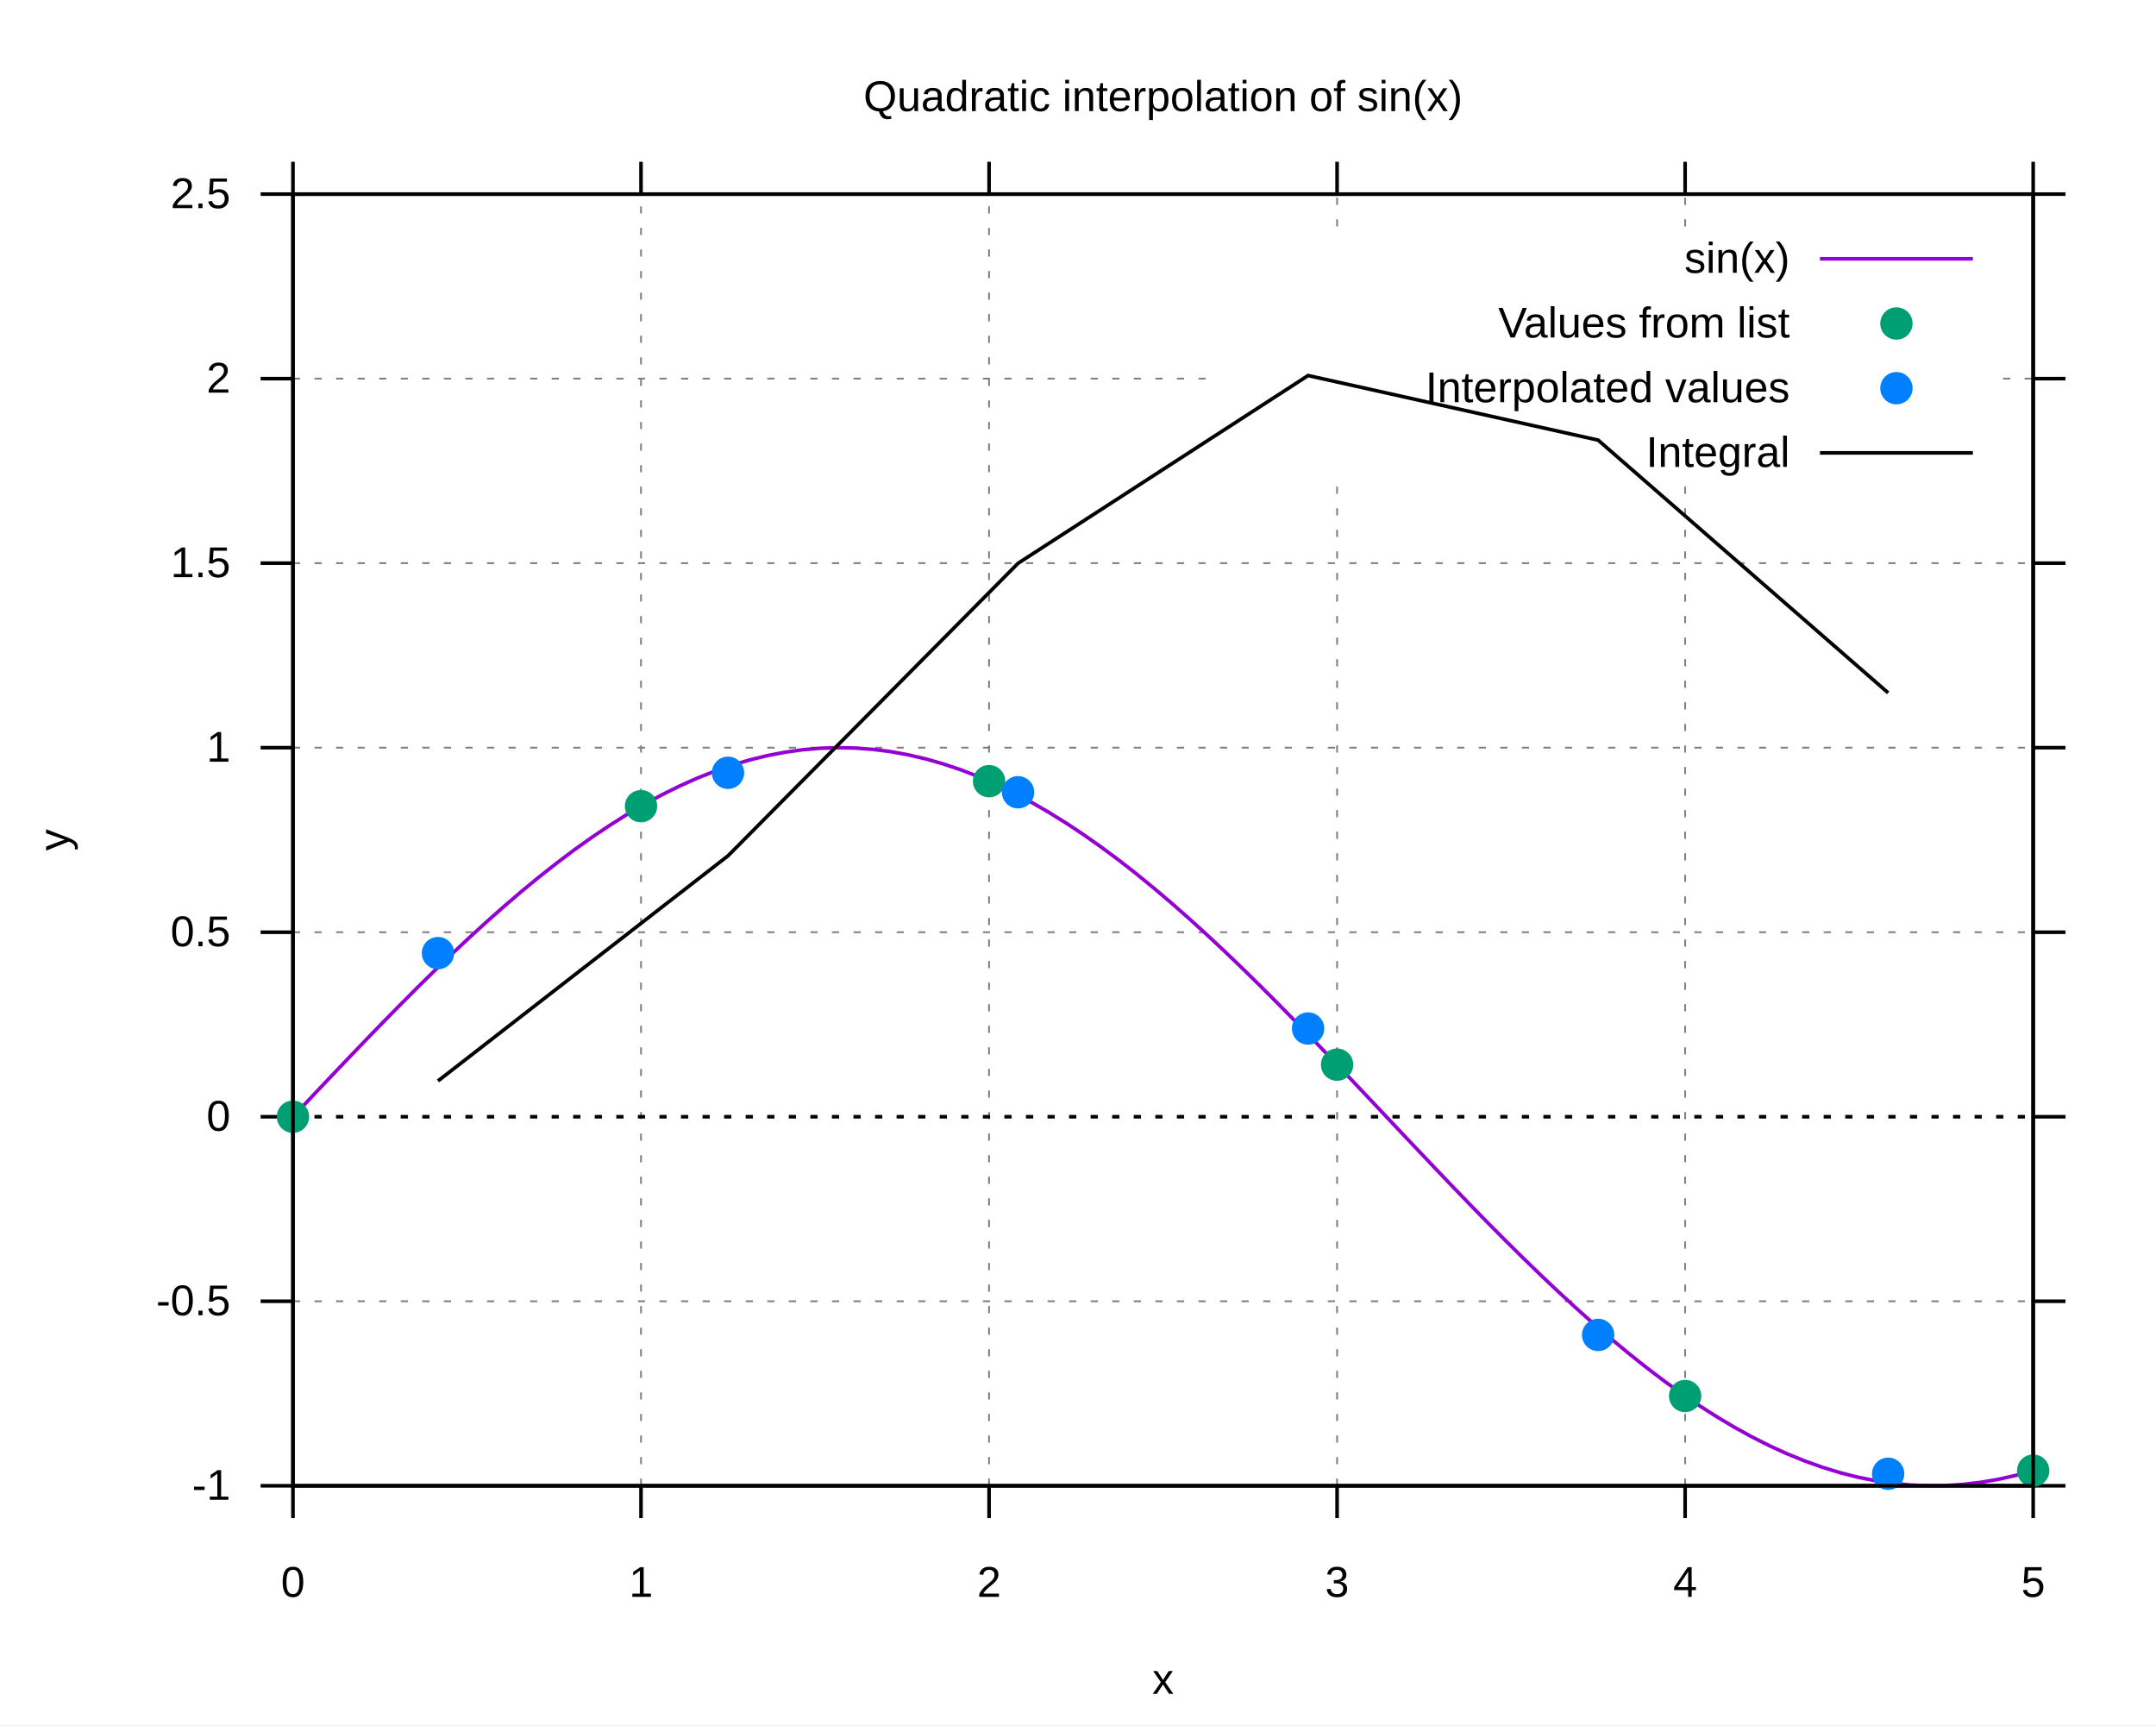
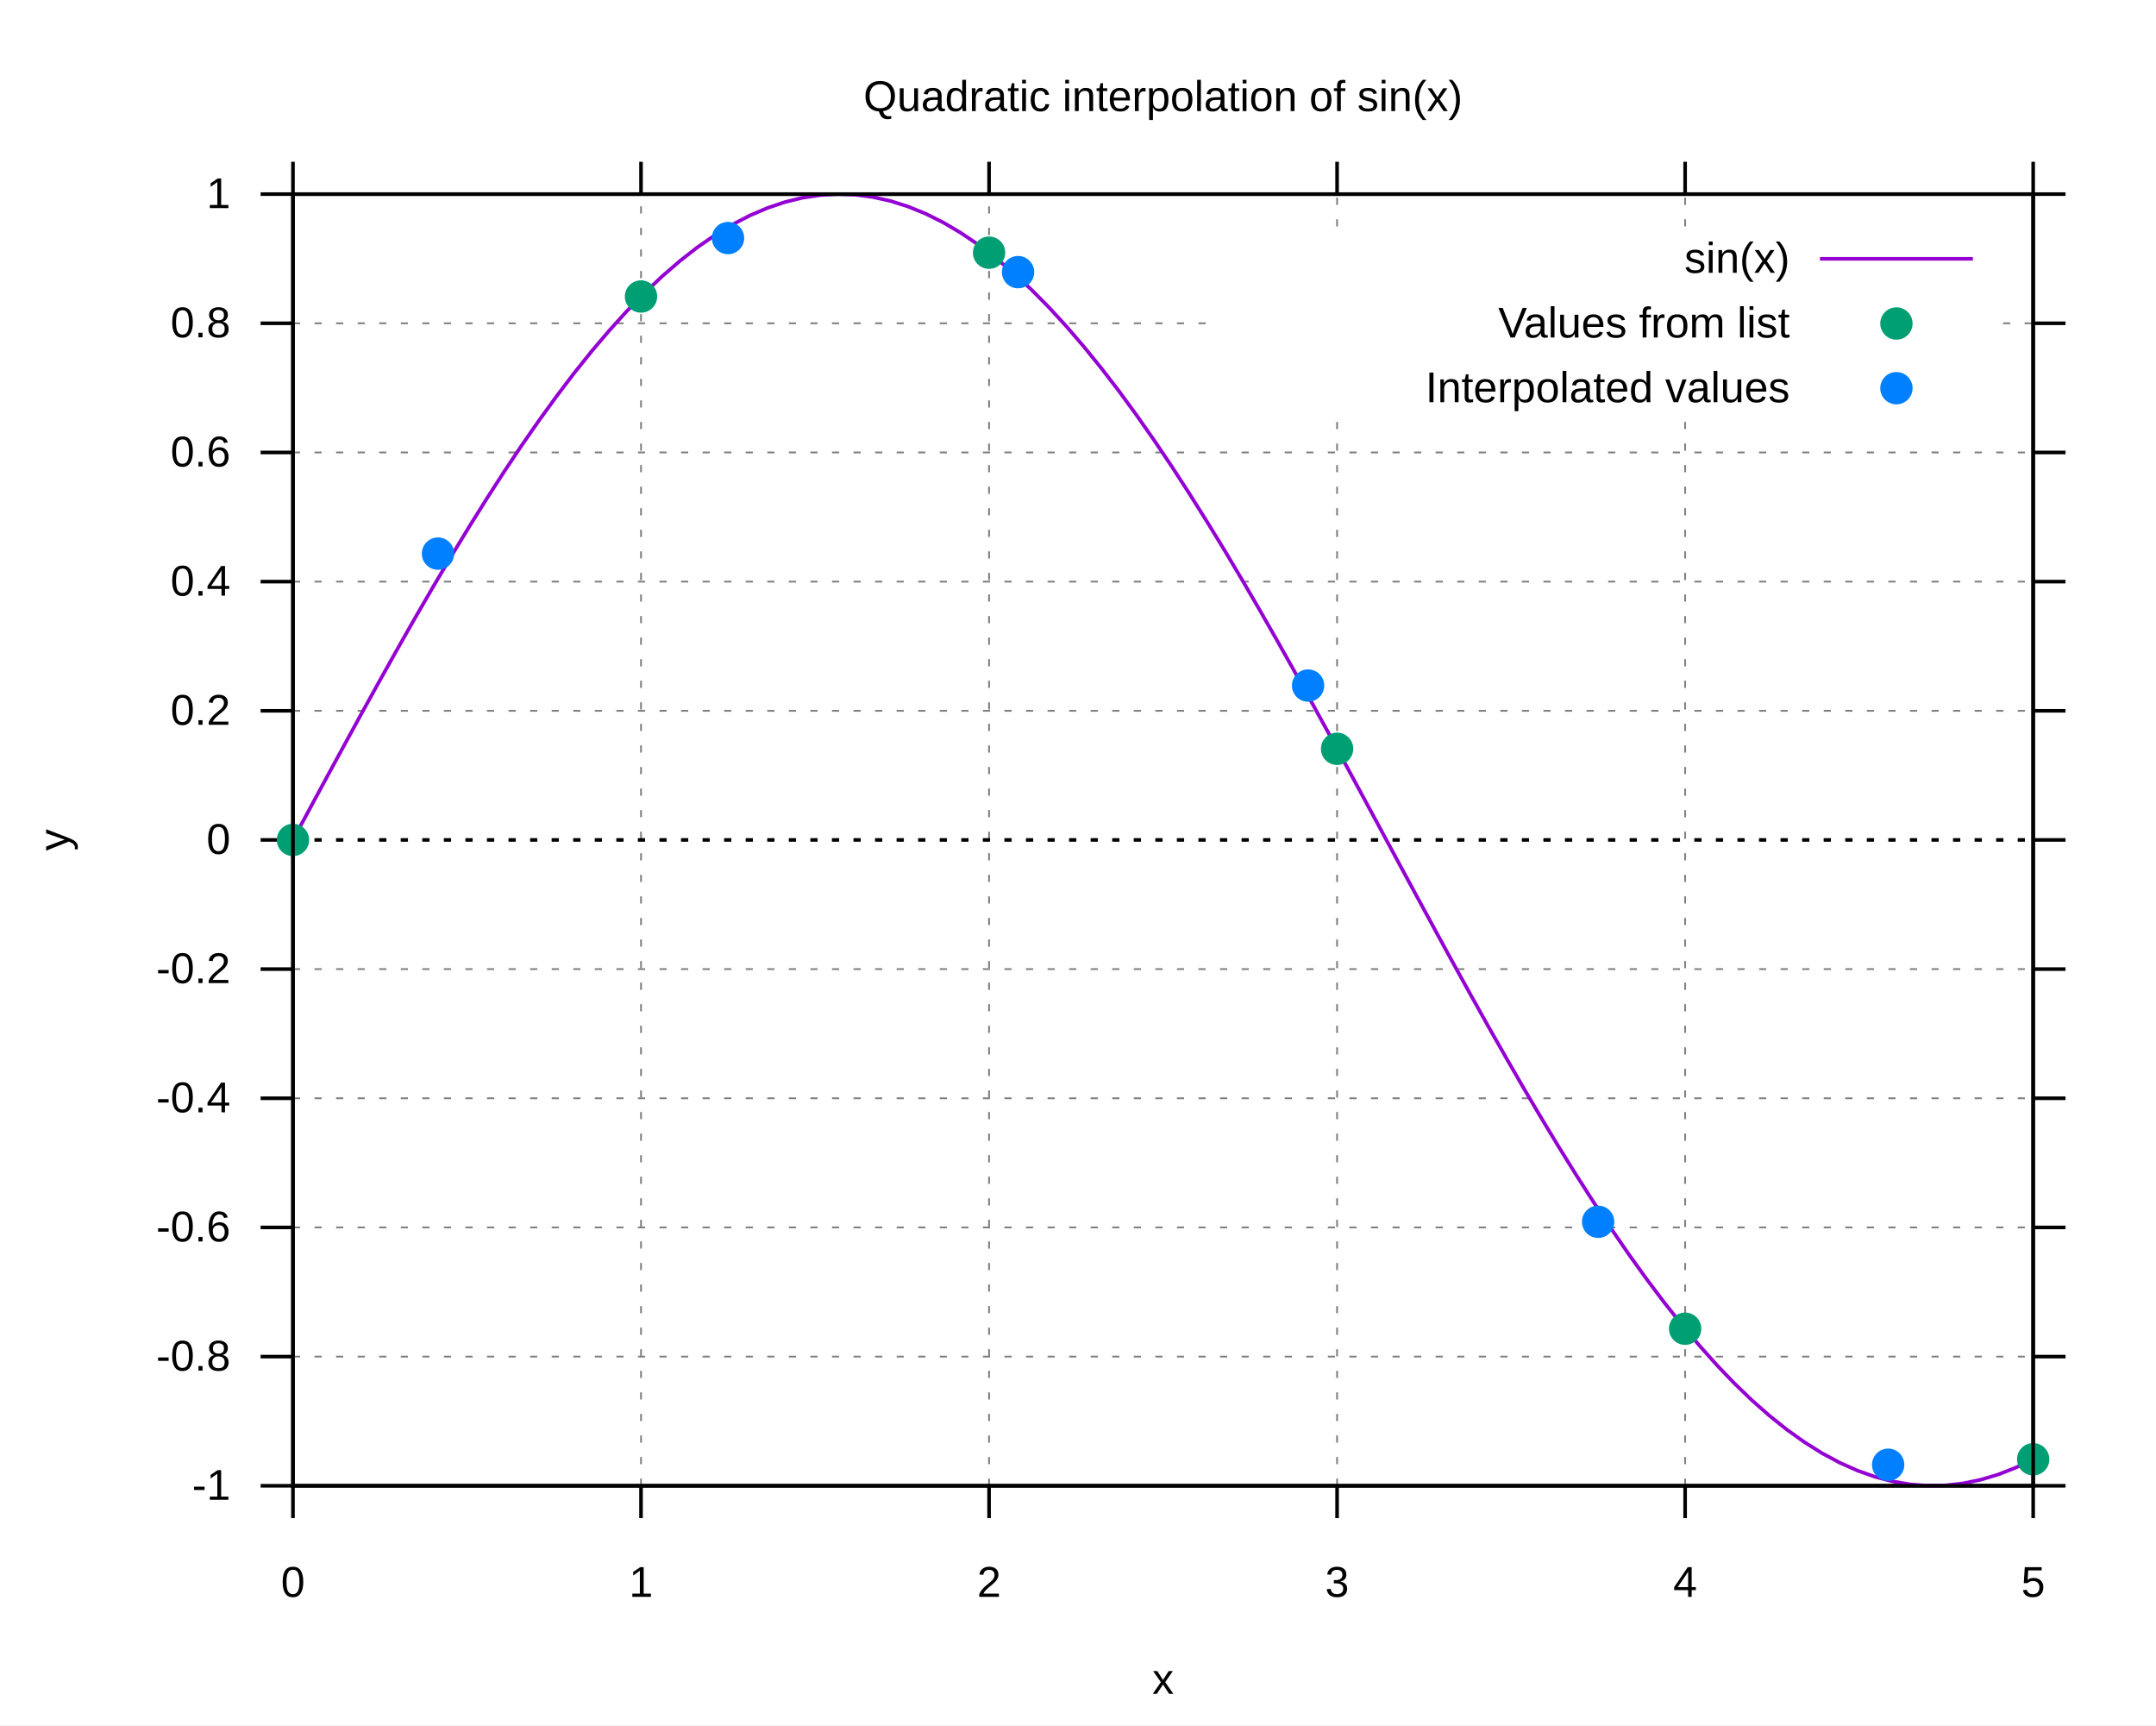
<svg xmlns="http://www.w3.org/2000/svg" xmlns:xlink="http://www.w3.org/1999/xlink" width="600" height="480" viewBox="0 0 600 480">
  <g id="gnuplot_canvas">
    <rect x="0" y="0" width="600" height="480" fill="#ffffff" />
    <defs>
      <circle id="gpDot" r="0.5" stroke-width="0.5" stroke="currentColor" />
      <path id="gpPt0" stroke-width="0.222" stroke="currentColor" d="M-1,0 h2 M0,-1 v2" />
      <path id="gpPt1" stroke-width="0.222" stroke="currentColor" d="M-1,-1 L1,1 M1,-1 L-1,1" />
      <path id="gpPt2" stroke-width="0.222" stroke="currentColor" d="M-1,0 L1,0 M0,-1 L0,1 M-1,-1 L1,1 M-1,1 L1,-1" />
      <rect id="gpPt3" stroke-width="0.222" stroke="currentColor" x="-1" y="-1" width="2" height="2" />
      <rect id="gpPt4" stroke-width="0.222" stroke="currentColor" fill="currentColor" x="-1" y="-1" width="2" height="2" />
      <circle id="gpPt5" stroke-width="0.222" stroke="currentColor" cx="0" cy="0" r="1" />
      <use xlink:href="#gpPt5" id="gpPt6" fill="currentColor" stroke="none" />
      <path id="gpPt7" stroke-width="0.222" stroke="currentColor" d="M0,-1.33 L-1.33,0.67 L1.33,0.67 z" />
      <use xlink:href="#gpPt7" id="gpPt8" fill="currentColor" stroke="none" />
      <use xlink:href="#gpPt7" id="gpPt9" stroke="currentColor" transform="rotate(180)" />
      <use xlink:href="#gpPt9" id="gpPt10" fill="currentColor" stroke="none" />
      <use xlink:href="#gpPt3" id="gpPt11" stroke="currentColor" transform="rotate(45)" />
      <use xlink:href="#gpPt11" id="gpPt12" fill="currentColor" stroke="none" />
      <path id="gpPt13" stroke-width="0.222" stroke="currentColor" d="M0,1.330 L1.265,0.411 L0.782,-1.067 L-0.782,-1.076 L-1.265,0.411 z" />
      <use xlink:href="#gpPt13" id="gpPt14" fill="currentColor" stroke="none" />
      <filter id="textbox" filterUnits="objectBoundingBox" x="0" y="0" height="1" width="1">
        <feFlood flood-color="#FFFFFF" flood-opacity="1" result="bgnd" />
        <feComposite in="SourceGraphic" in2="bgnd" operator="atop" />
      </filter>
      <filter id="greybox" filterUnits="objectBoundingBox" x="0" y="0" height="1" width="1">
        <feFlood flood-color="lightgrey" flood-opacity="1" result="grey" />
        <feComposite in="SourceGraphic" in2="grey" operator="atop" />
      </filter>
    </defs>
    <g fill="none" color="#FFFFFF" stroke="currentColor" stroke-width="1.00" stroke-linecap="butt" stroke-linejoin="miter">
</g>
    <g fill="none" color="black" stroke="currentColor" stroke-width="1.00" stroke-linecap="butt" stroke-linejoin="miter">
</g>
    <g fill="none" color="black" stroke="black" stroke-width="0.50" stroke-linecap="butt" stroke-linejoin="miter">
</g>
    <g fill="none" color="gray" stroke="currentColor" stroke-width="0.50" stroke-linecap="butt" stroke-linejoin="miter">
      <path stroke="gray" stroke-dasharray="2,4" class="gridline" d="M81.53,413.40 L565.82,413.40  " />
    </g>
    <g fill="none" color="gray" stroke="gray" stroke-width="1.00" stroke-linecap="butt" stroke-linejoin="miter">
</g>
    <g fill="none" color="black" stroke="currentColor" stroke-width="1.00" stroke-linecap="butt" stroke-linejoin="miter">
      <path stroke="black" d="M81.53,413.40 L72.53,413.40 M565.82,413.40 L574.82,413.40  " />
      <g transform="translate(64.14,417.30)" stroke="none" fill="black" font-family="Arial" font-size="12.00" text-anchor="end">
        <text>
          <tspan font-family="Arial">-1</tspan>
        </text>
      </g>
    </g>
    <g fill="none" color="black" stroke="currentColor" stroke-width="1.00" stroke-linecap="butt" stroke-linejoin="miter">
</g>
    <g fill="none" color="black" stroke="black" stroke-width="0.50" stroke-linecap="butt" stroke-linejoin="miter">
</g>
    <g fill="none" color="gray" stroke="currentColor" stroke-width="0.50" stroke-linecap="butt" stroke-linejoin="miter">
-       <path stroke="gray" stroke-dasharray="2,4" class="gridline" d="M81.53,362.06 L565.82,362.06  " />
-     </g>
-     <g fill="none" color="gray" stroke="gray" stroke-width="1.00" stroke-linecap="butt" stroke-linejoin="miter">
- </g>
-     <g fill="none" color="black" stroke="currentColor" stroke-width="1.00" stroke-linecap="butt" stroke-linejoin="miter">
-       <path stroke="black" d="M81.53,362.06 L72.53,362.06 M565.82,362.06 L574.82,362.06  " />
-       <g transform="translate(64.14,365.96)" stroke="none" fill="black" font-family="Arial" font-size="12.00" text-anchor="end">
-         <text>
-           <tspan font-family="Arial">-0.5</tspan>
-         </text>
-       </g>
-     </g>
-     <g fill="none" color="black" stroke="currentColor" stroke-width="1.00" stroke-linecap="butt" stroke-linejoin="miter">
- </g>
-     <g fill="none" color="black" stroke="black" stroke-width="0.50" stroke-linecap="butt" stroke-linejoin="miter">
- </g>
-     <g fill="none" color="gray" stroke="currentColor" stroke-width="0.50" stroke-linecap="butt" stroke-linejoin="miter">
-       <path stroke="gray" stroke-dasharray="2,4" class="gridline" d="M81.53,310.72 L565.82,310.72  " />
-     </g>
-     <g fill="none" color="gray" stroke="gray" stroke-width="1.00" stroke-linecap="butt" stroke-linejoin="miter">
- </g>
-     <g fill="none" color="black" stroke="currentColor" stroke-width="1.00" stroke-linecap="butt" stroke-linejoin="miter">
-       <path stroke="black" d="M81.53,310.72 L72.53,310.72 M565.82,310.72 L574.82,310.72  " />
-       <g transform="translate(64.14,314.62)" stroke="none" fill="black" font-family="Arial" font-size="12.00" text-anchor="end">
+       <path stroke="gray" stroke-dasharray="2,4" class="gridline" d="M81.53,377.46 L565.82,377.46  " />
+     </g>
+     <g fill="none" color="gray" stroke="gray" stroke-width="1.00" stroke-linecap="butt" stroke-linejoin="miter">
+ </g>
+     <g fill="none" color="black" stroke="currentColor" stroke-width="1.00" stroke-linecap="butt" stroke-linejoin="miter">
+       <path stroke="black" d="M81.53,377.46 L72.53,377.46 M565.82,377.46 L574.82,377.46  " />
+       <g transform="translate(64.14,381.36)" stroke="none" fill="black" font-family="Arial" font-size="12.00" text-anchor="end">
+         <text>
+           <tspan font-family="Arial">-0.8</tspan>
+         </text>
+       </g>
+     </g>
+     <g fill="none" color="black" stroke="currentColor" stroke-width="1.00" stroke-linecap="butt" stroke-linejoin="miter">
+ </g>
+     <g fill="none" color="black" stroke="black" stroke-width="0.50" stroke-linecap="butt" stroke-linejoin="miter">
+ </g>
+     <g fill="none" color="gray" stroke="currentColor" stroke-width="0.50" stroke-linecap="butt" stroke-linejoin="miter">
+       <path stroke="gray" stroke-dasharray="2,4" class="gridline" d="M81.53,341.52 L565.82,341.52  " />
+     </g>
+     <g fill="none" color="gray" stroke="gray" stroke-width="1.00" stroke-linecap="butt" stroke-linejoin="miter">
+ </g>
+     <g fill="none" color="black" stroke="currentColor" stroke-width="1.00" stroke-linecap="butt" stroke-linejoin="miter">
+       <path stroke="black" d="M81.53,341.52 L72.53,341.52 M565.82,341.52 L574.82,341.52  " />
+       <g transform="translate(64.14,345.42)" stroke="none" fill="black" font-family="Arial" font-size="12.00" text-anchor="end">
+         <text>
+           <tspan font-family="Arial">-0.6</tspan>
+         </text>
+       </g>
+     </g>
+     <g fill="none" color="black" stroke="currentColor" stroke-width="1.00" stroke-linecap="butt" stroke-linejoin="miter">
+ </g>
+     <g fill="none" color="black" stroke="black" stroke-width="0.50" stroke-linecap="butt" stroke-linejoin="miter">
+ </g>
+     <g fill="none" color="gray" stroke="currentColor" stroke-width="0.50" stroke-linecap="butt" stroke-linejoin="miter">
+       <path stroke="gray" stroke-dasharray="2,4" class="gridline" d="M81.53,305.58 L565.82,305.58  " />
+     </g>
+     <g fill="none" color="gray" stroke="gray" stroke-width="1.00" stroke-linecap="butt" stroke-linejoin="miter">
+ </g>
+     <g fill="none" color="black" stroke="currentColor" stroke-width="1.00" stroke-linecap="butt" stroke-linejoin="miter">
+       <path stroke="black" d="M81.53,305.58 L72.53,305.58 M565.82,305.58 L574.82,305.58  " />
+       <g transform="translate(64.14,309.48)" stroke="none" fill="black" font-family="Arial" font-size="12.00" text-anchor="end">
+         <text>
+           <tspan font-family="Arial">-0.4</tspan>
+         </text>
+       </g>
+     </g>
+     <g fill="none" color="black" stroke="currentColor" stroke-width="1.00" stroke-linecap="butt" stroke-linejoin="miter">
+ </g>
+     <g fill="none" color="black" stroke="black" stroke-width="0.50" stroke-linecap="butt" stroke-linejoin="miter">
+ </g>
+     <g fill="none" color="gray" stroke="currentColor" stroke-width="0.50" stroke-linecap="butt" stroke-linejoin="miter">
+       <path stroke="gray" stroke-dasharray="2,4" class="gridline" d="M81.53,269.64 L565.82,269.64  " />
+     </g>
+     <g fill="none" color="gray" stroke="gray" stroke-width="1.00" stroke-linecap="butt" stroke-linejoin="miter">
+ </g>
+     <g fill="none" color="black" stroke="currentColor" stroke-width="1.00" stroke-linecap="butt" stroke-linejoin="miter">
+       <path stroke="black" d="M81.53,269.64 L72.53,269.64 M565.82,269.64 L574.82,269.64  " />
+       <g transform="translate(64.14,273.54)" stroke="none" fill="black" font-family="Arial" font-size="12.00" text-anchor="end">
+         <text>
+           <tspan font-family="Arial">-0.2</tspan>
+         </text>
+       </g>
+     </g>
+     <g fill="none" color="black" stroke="currentColor" stroke-width="1.00" stroke-linecap="butt" stroke-linejoin="miter">
+ </g>
+     <g fill="none" color="black" stroke="black" stroke-width="0.50" stroke-linecap="butt" stroke-linejoin="miter">
+ </g>
+     <g fill="none" color="gray" stroke="currentColor" stroke-width="0.50" stroke-linecap="butt" stroke-linejoin="miter">
+       <path stroke="gray" stroke-dasharray="2,4" class="gridline" d="M81.53,233.70 L565.82,233.70  " />
+     </g>
+     <g fill="none" color="gray" stroke="gray" stroke-width="1.00" stroke-linecap="butt" stroke-linejoin="miter">
+ </g>
+     <g fill="none" color="black" stroke="currentColor" stroke-width="1.00" stroke-linecap="butt" stroke-linejoin="miter">
+       <path stroke="black" d="M81.53,233.70 L72.53,233.70 M565.82,233.70 L574.82,233.70  " />
+       <g transform="translate(64.14,237.60)" stroke="none" fill="black" font-family="Arial" font-size="12.00" text-anchor="end">
        <text>
          <tspan font-family="Arial"> 0</tspan>
        </text>
      </g>
    </g>
    <g fill="none" color="black" stroke="currentColor" stroke-width="1.00" stroke-linecap="butt" stroke-linejoin="miter">
</g>
    <g fill="none" color="black" stroke="black" stroke-width="0.50" stroke-linecap="butt" stroke-linejoin="miter">
</g>
    <g fill="none" color="gray" stroke="currentColor" stroke-width="0.50" stroke-linecap="butt" stroke-linejoin="miter">
-       <path stroke="gray" stroke-dasharray="2,4" class="gridline" d="M81.53,259.38 L565.82,259.38  " />
-     </g>
-     <g fill="none" color="gray" stroke="gray" stroke-width="1.00" stroke-linecap="butt" stroke-linejoin="miter">
- </g>
-     <g fill="none" color="black" stroke="currentColor" stroke-width="1.00" stroke-linecap="butt" stroke-linejoin="miter">
-       <path stroke="black" d="M81.53,259.38 L72.53,259.38 M565.82,259.38 L574.82,259.38  " />
-       <g transform="translate(64.14,263.28)" stroke="none" fill="black" font-family="Arial" font-size="12.00" text-anchor="end">
-         <text>
-           <tspan font-family="Arial"> 0.5</tspan>
-         </text>
-       </g>
-     </g>
-     <g fill="none" color="black" stroke="currentColor" stroke-width="1.00" stroke-linecap="butt" stroke-linejoin="miter">
- </g>
-     <g fill="none" color="black" stroke="black" stroke-width="0.50" stroke-linecap="butt" stroke-linejoin="miter">
- </g>
-     <g fill="none" color="gray" stroke="currentColor" stroke-width="0.50" stroke-linecap="butt" stroke-linejoin="miter">
-       <path stroke="gray" stroke-dasharray="2,4" class="gridline" d="M81.53,208.03 L565.82,208.03  " />
-     </g>
-     <g fill="none" color="gray" stroke="gray" stroke-width="1.00" stroke-linecap="butt" stroke-linejoin="miter">
- </g>
-     <g fill="none" color="black" stroke="currentColor" stroke-width="1.00" stroke-linecap="butt" stroke-linejoin="miter">
-       <path stroke="black" d="M81.53,208.03 L72.53,208.03 M565.82,208.03 L574.82,208.03  " />
-       <g transform="translate(64.14,211.93)" stroke="none" fill="black" font-family="Arial" font-size="12.00" text-anchor="end">
-         <text>
-           <tspan font-family="Arial"> 1</tspan>
-         </text>
-       </g>
-     </g>
-     <g fill="none" color="black" stroke="currentColor" stroke-width="1.00" stroke-linecap="butt" stroke-linejoin="miter">
- </g>
-     <g fill="none" color="black" stroke="black" stroke-width="0.50" stroke-linecap="butt" stroke-linejoin="miter">
- </g>
-     <g fill="none" color="gray" stroke="currentColor" stroke-width="0.50" stroke-linecap="butt" stroke-linejoin="miter">
-       <path stroke="gray" stroke-dasharray="2,4" class="gridline" d="M81.53,156.69 L565.82,156.69  " />
-     </g>
-     <g fill="none" color="gray" stroke="gray" stroke-width="1.00" stroke-linecap="butt" stroke-linejoin="miter">
- </g>
-     <g fill="none" color="black" stroke="currentColor" stroke-width="1.00" stroke-linecap="butt" stroke-linejoin="miter">
-       <path stroke="black" d="M81.53,156.69 L72.53,156.69 M565.82,156.69 L574.82,156.69  " />
-       <g transform="translate(64.14,160.59)" stroke="none" fill="black" font-family="Arial" font-size="12.00" text-anchor="end">
-         <text>
-           <tspan font-family="Arial"> 1.5</tspan>
-         </text>
-       </g>
-     </g>
-     <g fill="none" color="black" stroke="currentColor" stroke-width="1.00" stroke-linecap="butt" stroke-linejoin="miter">
- </g>
-     <g fill="none" color="black" stroke="black" stroke-width="0.50" stroke-linecap="butt" stroke-linejoin="miter">
- </g>
-     <g fill="none" color="gray" stroke="currentColor" stroke-width="0.50" stroke-linecap="butt" stroke-linejoin="miter">
-       <path stroke="gray" stroke-dasharray="2,4" class="gridline" d="M81.53,105.35 L338.68,105.35 M557.43,105.35 L565.82,105.35  " />
-     </g>
-     <g fill="none" color="gray" stroke="gray" stroke-width="1.00" stroke-linecap="butt" stroke-linejoin="miter">
- </g>
-     <g fill="none" color="black" stroke="currentColor" stroke-width="1.00" stroke-linecap="butt" stroke-linejoin="miter">
-       <path stroke="black" d="M81.53,105.35 L72.53,105.35 M565.82,105.35 L574.82,105.35  " />
-       <g transform="translate(64.14,109.25)" stroke="none" fill="black" font-family="Arial" font-size="12.00" text-anchor="end">
-         <text>
-           <tspan font-family="Arial"> 2</tspan>
+       <path stroke="gray" stroke-dasharray="2,4" class="gridline" d="M81.53,197.77 L565.82,197.77  " />
+     </g>
+     <g fill="none" color="gray" stroke="gray" stroke-width="1.00" stroke-linecap="butt" stroke-linejoin="miter">
+ </g>
+     <g fill="none" color="black" stroke="currentColor" stroke-width="1.00" stroke-linecap="butt" stroke-linejoin="miter">
+       <path stroke="black" d="M81.53,197.77 L72.53,197.77 M565.82,197.77 L574.82,197.77  " />
+       <g transform="translate(64.14,201.67)" stroke="none" fill="black" font-family="Arial" font-size="12.00" text-anchor="end">
+         <text>
+           <tspan font-family="Arial"> 0.2</tspan>
+         </text>
+       </g>
+     </g>
+     <g fill="none" color="black" stroke="currentColor" stroke-width="1.00" stroke-linecap="butt" stroke-linejoin="miter">
+ </g>
+     <g fill="none" color="black" stroke="black" stroke-width="0.50" stroke-linecap="butt" stroke-linejoin="miter">
+ </g>
+     <g fill="none" color="gray" stroke="currentColor" stroke-width="0.50" stroke-linecap="butt" stroke-linejoin="miter">
+       <path stroke="gray" stroke-dasharray="2,4" class="gridline" d="M81.53,161.83 L565.82,161.83  " />
+     </g>
+     <g fill="none" color="gray" stroke="gray" stroke-width="1.00" stroke-linecap="butt" stroke-linejoin="miter">
+ </g>
+     <g fill="none" color="black" stroke="currentColor" stroke-width="1.00" stroke-linecap="butt" stroke-linejoin="miter">
+       <path stroke="black" d="M81.53,161.83 L72.53,161.83 M565.82,161.83 L574.82,161.83  " />
+       <g transform="translate(64.14,165.73)" stroke="none" fill="black" font-family="Arial" font-size="12.00" text-anchor="end">
+         <text>
+           <tspan font-family="Arial"> 0.4</tspan>
+         </text>
+       </g>
+     </g>
+     <g fill="none" color="black" stroke="currentColor" stroke-width="1.00" stroke-linecap="butt" stroke-linejoin="miter">
+ </g>
+     <g fill="none" color="black" stroke="black" stroke-width="0.50" stroke-linecap="butt" stroke-linejoin="miter">
+ </g>
+     <g fill="none" color="gray" stroke="currentColor" stroke-width="0.50" stroke-linecap="butt" stroke-linejoin="miter">
+       <path stroke="gray" stroke-dasharray="2,4" class="gridline" d="M81.53,125.89 L565.82,125.89  " />
+     </g>
+     <g fill="none" color="gray" stroke="gray" stroke-width="1.00" stroke-linecap="butt" stroke-linejoin="miter">
+ </g>
+     <g fill="none" color="black" stroke="currentColor" stroke-width="1.00" stroke-linecap="butt" stroke-linejoin="miter">
+       <path stroke="black" d="M81.53,125.89 L72.53,125.89 M565.82,125.89 L574.82,125.89  " />
+       <g transform="translate(64.14,129.79)" stroke="none" fill="black" font-family="Arial" font-size="12.00" text-anchor="end">
+         <text>
+           <tspan font-family="Arial"> 0.6</tspan>
+         </text>
+       </g>
+     </g>
+     <g fill="none" color="black" stroke="currentColor" stroke-width="1.00" stroke-linecap="butt" stroke-linejoin="miter">
+ </g>
+     <g fill="none" color="black" stroke="black" stroke-width="0.50" stroke-linecap="butt" stroke-linejoin="miter">
+ </g>
+     <g fill="none" color="gray" stroke="currentColor" stroke-width="0.50" stroke-linecap="butt" stroke-linejoin="miter">
+       <path stroke="gray" stroke-dasharray="2,4" class="gridline" d="M81.53,89.95 L338.68,89.95 M557.43,89.95 L565.82,89.95  " />
+     </g>
+     <g fill="none" color="gray" stroke="gray" stroke-width="1.00" stroke-linecap="butt" stroke-linejoin="miter">
+ </g>
+     <g fill="none" color="black" stroke="currentColor" stroke-width="1.00" stroke-linecap="butt" stroke-linejoin="miter">
+       <path stroke="black" d="M81.53,89.95 L72.53,89.95 M565.82,89.95 L574.82,89.95  " />
+       <g transform="translate(64.14,93.85)" stroke="none" fill="black" font-family="Arial" font-size="12.00" text-anchor="end">
+         <text>
+           <tspan font-family="Arial"> 0.8</tspan>
        </text>
      </g>
    </g>
    <g fill="none" color="black" stroke="currentColor" stroke-width="1.00" stroke-linecap="butt" stroke-linejoin="miter">
</g>
    <g fill="none" color="black" stroke="black" stroke-width="0.50" stroke-linecap="butt" stroke-linejoin="miter">
</g>
    <g fill="none" color="gray" stroke="currentColor" stroke-width="0.50" stroke-linecap="butt" stroke-linejoin="miter">
      <path stroke="gray" stroke-dasharray="2,4" class="gridline" d="M81.53,54.01 L565.82,54.01  " />
    </g>
    <g fill="none" color="gray" stroke="gray" stroke-width="1.00" stroke-linecap="butt" stroke-linejoin="miter">
</g>
    <g fill="none" color="black" stroke="currentColor" stroke-width="1.00" stroke-linecap="butt" stroke-linejoin="miter">
      <path stroke="black" d="M81.53,54.01 L72.53,54.01 M565.82,54.01 L574.82,54.01  " />
      <g transform="translate(64.14,57.91)" stroke="none" fill="black" font-family="Arial" font-size="12.00" text-anchor="end">
        <text>
-           <tspan font-family="Arial"> 2.5</tspan>
+           <tspan font-family="Arial"> 1</tspan>
        </text>
      </g>
    </g>
    <g fill="none" color="black" stroke="currentColor" stroke-width="1.00" stroke-linecap="butt" stroke-linejoin="miter">
</g>
    <g fill="none" color="black" stroke="black" stroke-width="0.50" stroke-linecap="butt" stroke-linejoin="miter">
</g>
    <g fill="none" color="gray" stroke="currentColor" stroke-width="0.50" stroke-linecap="butt" stroke-linejoin="miter">
      <path stroke="gray" stroke-dasharray="2,4" class="gridline" d="M81.53,413.40 L81.53,54.01  " />
    </g>
    <g fill="none" color="gray" stroke="gray" stroke-width="1.00" stroke-linecap="butt" stroke-linejoin="miter">
</g>
    <g fill="none" color="black" stroke="currentColor" stroke-width="1.00" stroke-linecap="butt" stroke-linejoin="miter">
      <path stroke="black" d="M81.53,413.40 L81.53,422.40 M81.53,54.01 L81.53,45.01  " />
      <g transform="translate(81.53,444.30)" stroke="none" fill="black" font-family="Arial" font-size="12.00" text-anchor="middle">
        <text>
          <tspan font-family="Arial"> 0</tspan>
        </text>
      </g>
    </g>
    <g fill="none" color="black" stroke="currentColor" stroke-width="1.00" stroke-linecap="butt" stroke-linejoin="miter">
</g>
    <g fill="none" color="black" stroke="black" stroke-width="0.50" stroke-linecap="butt" stroke-linejoin="miter">
</g>
    <g fill="none" color="gray" stroke="currentColor" stroke-width="0.50" stroke-linecap="butt" stroke-linejoin="miter">
      <path stroke="gray" stroke-dasharray="2,4" class="gridline" d="M178.39,413.40 L178.39,54.01  " />
    </g>
    <g fill="none" color="gray" stroke="gray" stroke-width="1.00" stroke-linecap="butt" stroke-linejoin="miter">
</g>
    <g fill="none" color="black" stroke="currentColor" stroke-width="1.00" stroke-linecap="butt" stroke-linejoin="miter">
      <path stroke="black" d="M178.39,413.40 L178.39,422.40 M178.39,54.01 L178.39,45.01  " />
      <g transform="translate(178.39,444.30)" stroke="none" fill="black" font-family="Arial" font-size="12.00" text-anchor="middle">
        <text>
          <tspan font-family="Arial"> 1</tspan>
        </text>
      </g>
    </g>
    <g fill="none" color="black" stroke="currentColor" stroke-width="1.00" stroke-linecap="butt" stroke-linejoin="miter">
</g>
    <g fill="none" color="black" stroke="black" stroke-width="0.50" stroke-linecap="butt" stroke-linejoin="miter">
</g>
    <g fill="none" color="gray" stroke="currentColor" stroke-width="0.50" stroke-linecap="butt" stroke-linejoin="miter">
      <path stroke="gray" stroke-dasharray="2,4" class="gridline" d="M275.25,413.40 L275.25,54.01  " />
    </g>
    <g fill="none" color="gray" stroke="gray" stroke-width="1.00" stroke-linecap="butt" stroke-linejoin="miter">
</g>
    <g fill="none" color="black" stroke="currentColor" stroke-width="1.00" stroke-linecap="butt" stroke-linejoin="miter">
      <path stroke="black" d="M275.25,413.40 L275.25,422.40 M275.25,54.01 L275.25,45.01  " />
      <g transform="translate(275.25,444.30)" stroke="none" fill="black" font-family="Arial" font-size="12.00" text-anchor="middle">
        <text>
          <tspan font-family="Arial"> 2</tspan>
        </text>
      </g>
    </g>
    <g fill="none" color="black" stroke="currentColor" stroke-width="1.00" stroke-linecap="butt" stroke-linejoin="miter">
</g>
    <g fill="none" color="black" stroke="black" stroke-width="0.50" stroke-linecap="butt" stroke-linejoin="miter">
</g>
    <g fill="none" color="gray" stroke="currentColor" stroke-width="0.50" stroke-linecap="butt" stroke-linejoin="miter">
-       <path stroke="gray" stroke-dasharray="2,4" class="gridline" d="M372.10,413.40 L372.10,135.01 M372.10,63.01 L372.10,54.01  " />
+       <path stroke="gray" stroke-dasharray="2,4" class="gridline" d="M372.10,413.40 L372.10,117.01 M372.10,63.01 L372.10,54.01  " />
    </g>
    <g fill="none" color="gray" stroke="gray" stroke-width="1.00" stroke-linecap="butt" stroke-linejoin="miter">
</g>
    <g fill="none" color="black" stroke="currentColor" stroke-width="1.00" stroke-linecap="butt" stroke-linejoin="miter">
      <path stroke="black" d="M372.10,413.40 L372.10,422.40 M372.10,54.01 L372.10,45.01  " />
      <g transform="translate(372.10,444.30)" stroke="none" fill="black" font-family="Arial" font-size="12.00" text-anchor="middle">
        <text>
          <tspan font-family="Arial"> 3</tspan>
        </text>
      </g>
    </g>
    <g fill="none" color="black" stroke="currentColor" stroke-width="1.00" stroke-linecap="butt" stroke-linejoin="miter">
</g>
    <g fill="none" color="black" stroke="black" stroke-width="0.50" stroke-linecap="butt" stroke-linejoin="miter">
</g>
    <g fill="none" color="gray" stroke="currentColor" stroke-width="0.50" stroke-linecap="butt" stroke-linejoin="miter">
-       <path stroke="gray" stroke-dasharray="2,4" class="gridline" d="M468.96,413.40 L468.96,135.01 M468.96,63.01 L468.96,54.01  " />
+       <path stroke="gray" stroke-dasharray="2,4" class="gridline" d="M468.96,413.40 L468.96,117.01 M468.96,63.01 L468.96,54.01  " />
    </g>
    <g fill="none" color="gray" stroke="gray" stroke-width="1.00" stroke-linecap="butt" stroke-linejoin="miter">
</g>
    <g fill="none" color="black" stroke="currentColor" stroke-width="1.00" stroke-linecap="butt" stroke-linejoin="miter">
      <path stroke="black" d="M468.96,413.40 L468.96,422.40 M468.96,54.01 L468.96,45.01  " />
      <g transform="translate(468.96,444.30)" stroke="none" fill="black" font-family="Arial" font-size="12.00" text-anchor="middle">
        <text>
          <tspan font-family="Arial"> 4</tspan>
        </text>
      </g>
    </g>
    <g fill="none" color="black" stroke="currentColor" stroke-width="1.00" stroke-linecap="butt" stroke-linejoin="miter">
</g>
    <g fill="none" color="black" stroke="black" stroke-width="0.50" stroke-linecap="butt" stroke-linejoin="miter">
</g>
    <g fill="none" color="gray" stroke="currentColor" stroke-width="0.50" stroke-linecap="butt" stroke-linejoin="miter">
      <path stroke="gray" stroke-dasharray="2,4" class="gridline" d="M565.82,413.40 L565.82,54.01  " />
    </g>
    <g fill="none" color="gray" stroke="gray" stroke-width="1.00" stroke-linecap="butt" stroke-linejoin="miter">
</g>
    <g fill="none" color="black" stroke="currentColor" stroke-width="1.00" stroke-linecap="butt" stroke-linejoin="miter">
      <path stroke="black" d="M565.82,413.40 L565.82,422.40 M565.82,54.01 L565.82,45.01  " />
      <g transform="translate(565.82,444.30)" stroke="none" fill="black" font-family="Arial" font-size="12.00" text-anchor="middle">
        <text>
          <tspan font-family="Arial"> 5</tspan>
        </text>
      </g>
    </g>
    <g fill="none" color="black" stroke="currentColor" stroke-width="1.00" stroke-linecap="butt" stroke-linejoin="miter">
</g>
    <g fill="none" color="gray" stroke="currentColor" stroke-width="1.00" stroke-linecap="butt" stroke-linejoin="miter">
-       <path stroke="black" stroke-dasharray="2,4" d="M81.53,310.72 L565.82,310.72  " />
+       <path stroke="black" stroke-dasharray="2,4" d="M81.53,233.70 L565.82,233.70  " />
    </g>
    <g fill="none" color="black" stroke="currentColor" stroke-width="1.00" stroke-linecap="butt" stroke-linejoin="miter">
      <path stroke="black" d="M81.53,54.01 L81.53,413.40 L565.82,413.40 L565.82,54.01 L81.53,54.01 Z  " />
    </g>
    <g fill="none" color="black" stroke="currentColor" stroke-width="1.00" stroke-linecap="butt" stroke-linejoin="miter">
      <g transform="translate(19.18,233.71) rotate(270)" stroke="none" fill="black" font-family="Arial" font-size="12.00" text-anchor="middle">
        <text>
          <tspan font-family="Arial">y</tspan>
        </text>
      </g>
    </g>
    <g fill="none" color="black" stroke="currentColor" stroke-width="1.00" stroke-linecap="butt" stroke-linejoin="miter">
      <g transform="translate(323.67,471.30)" stroke="none" fill="black" font-family="Arial" font-size="12.00" text-anchor="middle">
        <text>
          <tspan font-family="Arial">x</tspan>
        </text>
      </g>
    </g>
    <g fill="none" color="black" stroke="currentColor" stroke-width="1.00" stroke-linecap="butt" stroke-linejoin="miter">
</g>
    <g id="gnuplot_plot_1">
      <g fill="none" color="black" stroke="currentColor" stroke-width="1.00" stroke-linecap="butt" stroke-linejoin="miter">
        <g transform="translate(498.09,75.91)" stroke="none" fill="black" font-family="Arial" font-size="12.00" text-anchor="end">
          <text>sin(x)</text>
        </g>
      </g>
      <g fill="none" color="black" stroke="currentColor" stroke-width="1.00" stroke-linecap="butt" stroke-linejoin="miter">
-         <path stroke="rgb(148,   0, 211)" d="M506.48,72.01 L549.04,72.01 M81.53,310.72 L86.42,305.53 L91.31,300.36 L96.21,295.22 L101.10,290.11 L105.99,285.06   L110.88,280.08 L115.77,275.17 L120.66,270.35 L125.56,265.63 L130.45,261.03 L135.34,256.56 L140.23,252.23 L145.12,248.04   L150.02,244.01 L154.91,240.16 L159.80,236.48 L164.69,232.99 L169.58,229.71 L174.47,226.62 L179.37,223.76 L184.26,221.11   L189.15,218.69 L194.04,216.51 L198.93,214.57 L203.83,212.87 L208.72,211.42 L213.61,210.23 L218.50,209.29 L223.39,208.61   L228.28,208.19 L233.18,208.04 L238.07,208.14 L242.96,208.51 L247.85,209.13 L252.74,210.02 L257.64,211.16 L262.53,212.56   L267.42,214.20 L272.31,216.10 L277.20,218.23 L282.09,220.60 L286.99,223.20 L291.88,226.02 L296.77,229.06 L301.66,232.31   L306.55,235.76 L311.45,239.39 L316.34,243.21 L321.23,247.21 L326.12,251.36 L331.01,255.67 L335.90,260.11 L340.80,264.69   L345.69,269.38 L350.58,274.18 L355.47,279.07 L360.36,284.04 L365.26,289.08 L370.15,294.18 L375.04,299.31 L379.93,304.48   L384.82,309.66 L389.71,314.85 L394.61,320.02 L399.50,325.17 L404.39,330.29 L409.28,335.35 L414.17,340.35 L419.07,345.28   L423.96,350.11 L428.85,354.85 L433.74,359.47 L438.63,363.97 L443.52,368.34 L448.42,372.56 L453.31,376.61 L458.20,380.51   L463.09,384.22 L467.98,387.75 L472.88,391.08 L477.77,394.20 L482.66,397.11 L487.55,399.80 L492.44,402.27 L497.33,404.50   L502.23,406.49 L507.12,408.24 L512.01,409.74 L516.90,410.98 L521.79,411.97 L526.69,412.70 L531.58,413.18 L536.47,413.39   L541.36,413.34 L546.25,413.02 L551.14,412.45 L556.04,411.62 L560.93,410.53 L565.82,409.18  " />
+         <path stroke="rgb(148,   0, 211)" d="M506.48,72.01 L549.04,72.01 M81.53,233.70 L86.42,224.63 L91.31,215.58 L96.21,206.58 L101.10,197.65 L105.99,188.81   L110.88,180.08 L115.77,171.49 L120.66,163.06 L125.56,154.81 L130.45,146.76 L135.34,138.93 L140.23,131.34 L145.12,124.02   L150.02,116.97 L154.91,110.23 L159.80,103.79 L164.69,97.69 L169.58,91.94 L174.47,86.54 L179.37,81.52 L184.26,76.89   L189.15,72.66 L194.04,68.84 L198.93,65.45 L203.83,62.48 L208.72,59.94 L213.61,57.85 L218.50,56.21 L223.39,55.02   L228.28,54.29 L233.18,54.01 L238.07,54.19 L242.96,54.84 L247.85,55.93 L252.74,57.48 L257.64,59.48 L262.53,61.92   L267.42,64.81 L272.31,68.12 L277.20,71.85 L282.09,76.00 L286.99,80.55 L291.88,85.49 L296.77,90.81 L301.66,96.49   L306.55,102.52 L311.45,108.89 L316.34,115.58 L321.23,122.56 L326.12,129.83 L331.01,137.37 L335.90,145.15 L340.80,153.15   L345.69,161.37 L350.58,169.76 L355.47,178.32 L360.36,187.02 L365.26,195.84 L370.15,204.76 L375.04,213.75 L379.93,222.79   L384.82,231.86 L389.71,240.93 L394.61,249.99 L399.50,259.00 L404.39,267.95 L409.28,276.81 L414.17,285.56 L419.07,294.18   L423.96,302.65 L428.85,310.94 L433.74,319.03 L438.63,326.90 L443.52,334.54 L448.42,341.92 L453.31,349.03 L458.20,355.84   L463.09,362.33 L467.98,368.51 L472.88,374.33 L477.77,379.80 L482.66,384.90 L487.55,389.61 L492.44,393.92 L497.33,397.82   L502.23,401.31 L507.12,404.37 L512.01,406.99 L516.90,409.17 L521.79,410.90 L526.69,412.18 L531.58,413.01 L536.47,413.38   L541.36,413.29 L546.25,412.74 L551.14,411.74 L556.04,410.28 L560.93,408.37 L565.82,406.02  " />
      </g>
    </g>
    <g id="gnuplot_plot_2">
      <g fill="none" color="black" stroke="currentColor" stroke-width="1.00" stroke-linecap="butt" stroke-linejoin="miter">
        <g transform="translate(498.09,93.91)" stroke="none" fill="black" font-family="Arial" font-size="12.00" text-anchor="end">
          <text>
            <tspan font-family="Arial">Values from list</tspan>
          </text>
        </g>
      </g>
      <g fill="none" color="black" stroke="currentColor" stroke-width="1.00" stroke-linecap="butt" stroke-linejoin="miter">
-         <use xlink:href="#gpPt6" transform="translate(81.53,310.72) scale(4.05)" color="rgb(  0, 158, 115)" />
-         <use xlink:href="#gpPt6" transform="translate(178.39,224.31) scale(4.05)" color="rgb(  0, 158, 115)" />
-         <use xlink:href="#gpPt6" transform="translate(275.25,217.35) scale(4.05)" color="rgb(  0, 158, 115)" />
-         <use xlink:href="#gpPt6" transform="translate(372.10,296.23) scale(4.05)" color="rgb(  0, 158, 115)" />
-         <use xlink:href="#gpPt6" transform="translate(468.96,388.43) scale(4.05)" color="rgb(  0, 158, 115)" />
-         <use xlink:href="#gpPt6" transform="translate(565.82,409.18) scale(4.05)" color="rgb(  0, 158, 115)" />
+         <use xlink:href="#gpPt6" transform="translate(81.53,233.70) scale(4.05)" color="rgb(  0, 158, 115)" />
+         <use xlink:href="#gpPt6" transform="translate(178.39,82.50) scale(4.05)" color="rgb(  0, 158, 115)" />
+         <use xlink:href="#gpPt6" transform="translate(275.25,70.31) scale(4.05)" color="rgb(  0, 158, 115)" />
+         <use xlink:href="#gpPt6" transform="translate(372.10,208.35) scale(4.05)" color="rgb(  0, 158, 115)" />
+         <use xlink:href="#gpPt6" transform="translate(468.96,369.70) scale(4.05)" color="rgb(  0, 158, 115)" />
+         <use xlink:href="#gpPt6" transform="translate(565.82,406.02) scale(4.05)" color="rgb(  0, 158, 115)" />
        <use xlink:href="#gpPt6" transform="translate(527.76,90.01) scale(4.05)" color="rgb(  0, 158, 115)" />
      </g>
    </g>
    <g id="gnuplot_plot_3">
      <g fill="none" color="black" stroke="currentColor" stroke-width="1.00" stroke-linecap="butt" stroke-linejoin="miter">
        <g transform="translate(498.09,111.91)" stroke="none" fill="black" font-family="Arial" font-size="12.00" text-anchor="end">
          <text>
            <tspan font-family="Arial">Interpolated values</tspan>
          </text>
        </g>
      </g>
      <g fill="none" color="black" stroke="currentColor" stroke-width="1.00" stroke-linecap="butt" stroke-linejoin="miter">
-         <use xlink:href="#gpPt6" transform="translate(121.89,265.19) scale(4.05)" color="rgb(  0, 128, 255)" />
-         <use xlink:href="#gpPt6" transform="translate(202.60,215.02) scale(4.05)" color="rgb(  0, 128, 255)" />
-         <use xlink:href="#gpPt6" transform="translate(283.32,220.44) scale(4.05)" color="rgb(  0, 128, 255)" />
-         <use xlink:href="#gpPt6" transform="translate(364.03,286.17) scale(4.05)" color="rgb(  0, 128, 255)" />
-         <use xlink:href="#gpPt6" transform="translate(444.75,371.43) scale(4.05)" color="rgb(  0, 128, 255)" />
-         <use xlink:href="#gpPt6" transform="translate(525.46,410.06) scale(4.05)" color="rgb(  0, 128, 255)" />
+         <use xlink:href="#gpPt6" transform="translate(121.89,154.04) scale(4.05)" color="rgb(  0, 128, 255)" />
+         <use xlink:href="#gpPt6" transform="translate(202.60,66.24) scale(4.05)" color="rgb(  0, 128, 255)" />
+         <use xlink:href="#gpPt6" transform="translate(283.32,75.72) scale(4.05)" color="rgb(  0, 128, 255)" />
+         <use xlink:href="#gpPt6" transform="translate(364.03,190.75) scale(4.05)" color="rgb(  0, 128, 255)" />
+         <use xlink:href="#gpPt6" transform="translate(444.75,339.95) scale(4.05)" color="rgb(  0, 128, 255)" />
+         <use xlink:href="#gpPt6" transform="translate(525.46,407.55) scale(4.05)" color="rgb(  0, 128, 255)" />
        <use xlink:href="#gpPt6" transform="translate(527.76,108.01) scale(4.05)" color="rgb(  0, 128, 255)" />
      </g>
    </g>
-     <g id="gnuplot_plot_4">
-       <g fill="none" color="black" stroke="currentColor" stroke-width="1.00" stroke-linecap="butt" stroke-linejoin="miter">
-         <g transform="translate(498.09,129.91)" stroke="none" fill="black" font-family="Arial" font-size="12.00" text-anchor="end">
-           <text>
-             <tspan font-family="Arial">Integral</tspan>
-           </text>
-         </g>
-       </g>
-       <g fill="none" color="black" stroke="currentColor" stroke-width="1.00" stroke-linecap="butt" stroke-linejoin="miter">
-         <path stroke="rgb(  0,   0,   0)" d="M506.48,126.01 L549.04,126.01 M121.89,300.76 L202.60,238.12 L283.32,156.73 L364.03,104.49 L444.75,122.46 L525.46,192.78    " />
-       </g>
-     </g>
-     <g fill="none" color="#FFFFFF" stroke="rgb(  0,   0,   0)" stroke-width="2.00" stroke-linecap="butt" stroke-linejoin="miter">
+     <g fill="none" color="#FFFFFF" stroke="rgb(  0, 128, 255)" stroke-width="2.00" stroke-linecap="butt" stroke-linejoin="miter">
</g>
    <g fill="none" color="black" stroke="currentColor" stroke-width="2.00" stroke-linecap="butt" stroke-linejoin="miter">
</g>
    <g fill="none" color="black" stroke="black" stroke-width="1.00" stroke-linecap="butt" stroke-linejoin="miter">
</g>
    <g fill="none" color="black" stroke="currentColor" stroke-width="1.00" stroke-linecap="butt" stroke-linejoin="miter">
      <path stroke="black" d="M81.53,54.01 L81.53,413.40 L565.82,413.40 L565.82,54.01 L81.53,54.01 Z  " />
    </g>
    <g fill="none" color="black" stroke="currentColor" stroke-width="1.00" stroke-linecap="butt" stroke-linejoin="miter">
      <g transform="translate(323.67,30.91)" stroke="none" fill="black" font-family="Arial" font-size="12.00" text-anchor="middle">
        <text>
          <tspan font-family="Arial">Quadratic interpolation of sin(x)</tspan>
        </text>
      </g>
    </g>
    <g fill="none" color="black" stroke="currentColor" stroke-width="1.00" stroke-linecap="butt" stroke-linejoin="miter">
</g>
  </g>
</svg>
